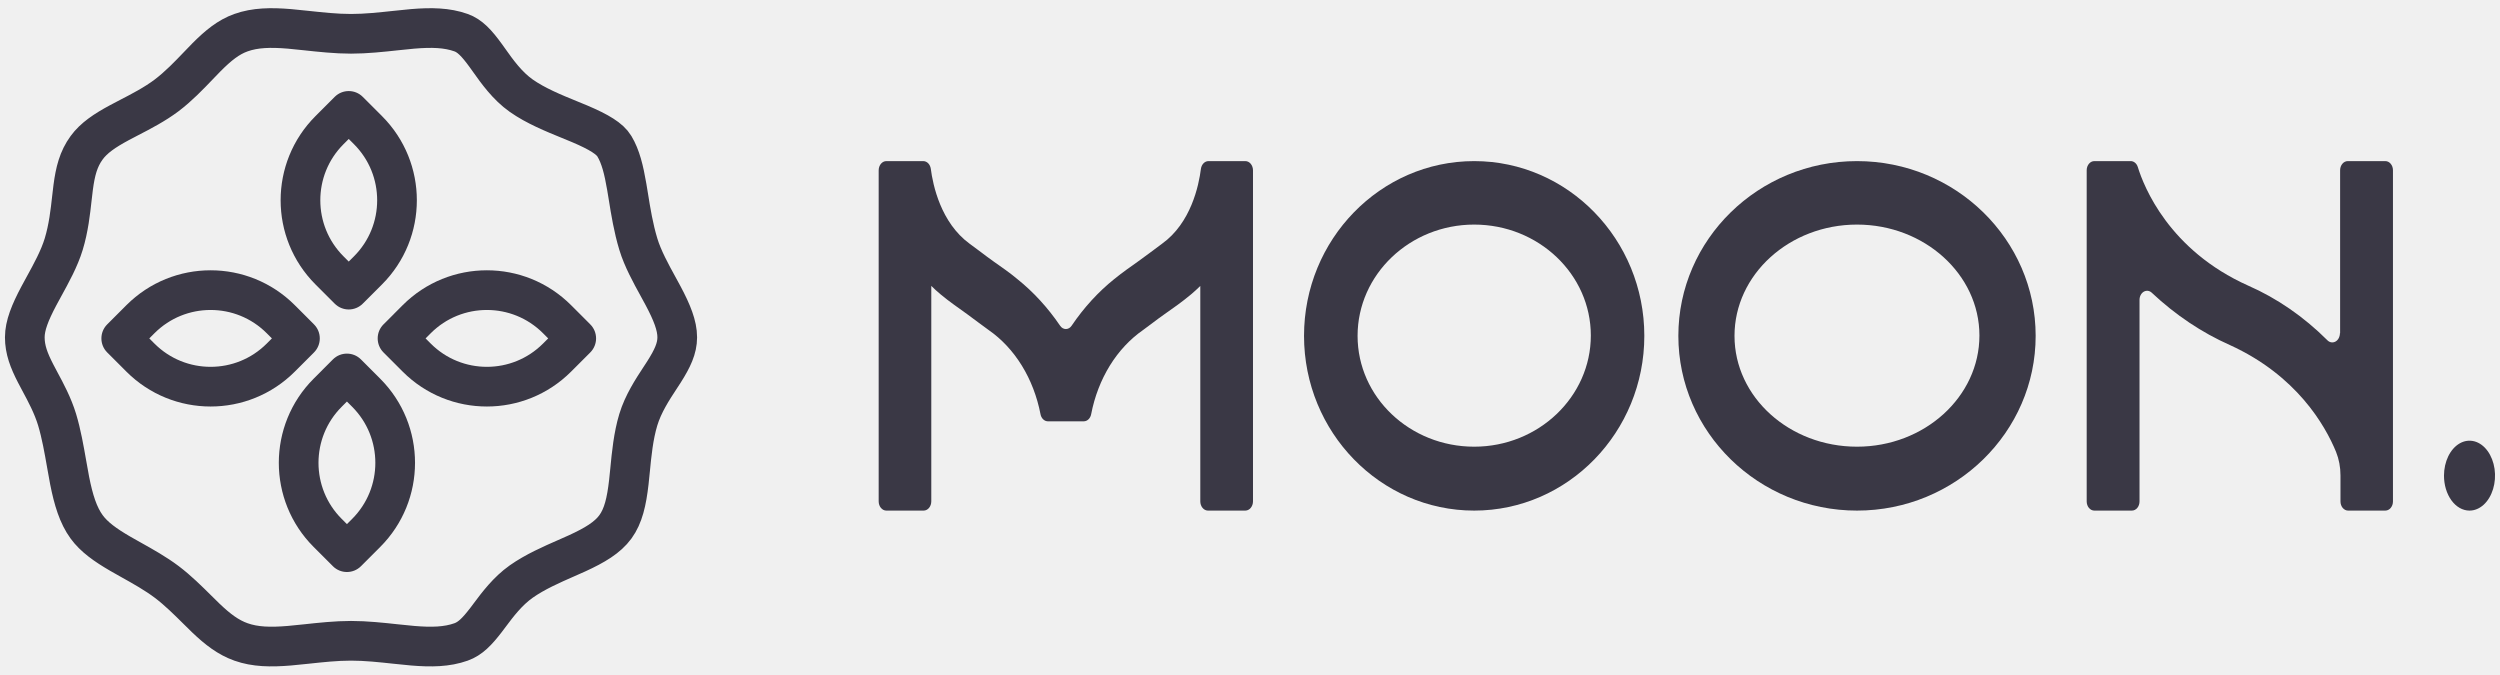
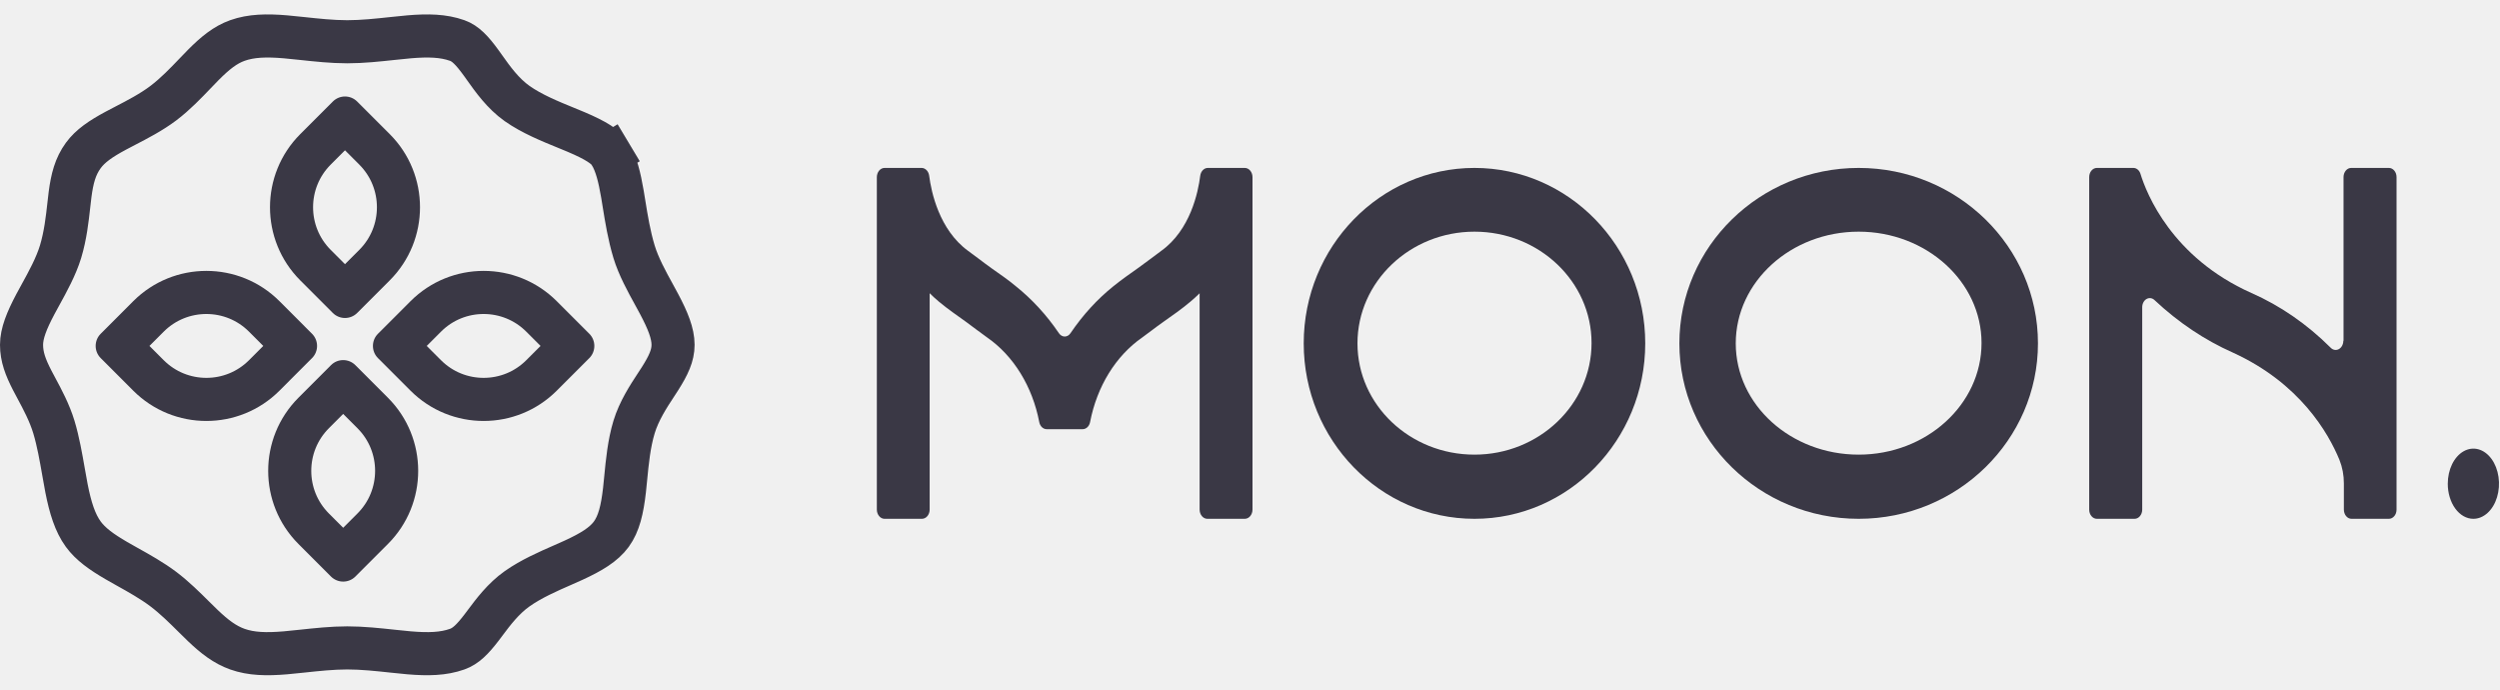
- <svg xmlns="http://www.w3.org/2000/svg" width="126" height="34" viewBox="0 0 126 34" fill="none">
-   <mask id="path-1-inside-1_1_903" fill="white">
-     <path d="M5.403 17.763C5.013 17.372 5.013 16.739 5.403 16.349L6.371 15.38C8.715 13.037 12.514 13.037 14.857 15.38L15.825 16.349C16.215 16.739 16.215 17.372 15.825 17.763L14.857 18.731C12.514 21.074 8.715 21.074 6.371 18.731L5.403 17.763Z" />
+ <svg xmlns="http://www.w3.org/2000/svg" width="145" height="40" viewBox="0 0 145 40" fill="none">
+   <mask id="path-1-inside-1_1_572" fill="white">
+     <path d="M5.844 20.771C5.453 20.381 5.453 19.747 5.844 19.357L7.731 17.469C10.075 15.126 13.874 15.126 16.217 17.469L18.104 19.357C18.495 19.747 18.495 20.381 18.104 20.771L16.217 22.659C13.874 25.002 10.075 25.002 7.731 22.659L5.844 20.771Z" />
  </mask>
-   <path d="M5.403 17.763C5.013 17.372 5.013 16.739 5.403 16.349L6.371 15.38C8.715 13.037 12.514 13.037 14.857 15.38L15.825 16.349C16.215 16.739 16.215 17.372 15.825 17.763L14.857 18.731C12.514 21.074 8.715 21.074 6.371 18.731L5.403 17.763Z" stroke="#3A3845" stroke-width="4" mask="url(#path-1-inside-1_1_903)" />
-   <mask id="path-2-inside-2_1_903" fill="white">
-     <path d="M19.328 17.763C18.938 17.372 18.938 16.739 19.328 16.349L20.296 15.38C22.639 13.037 26.438 13.037 28.782 15.38L29.75 16.349C30.14 16.739 30.14 17.372 29.75 17.763L28.782 18.731C26.438 21.074 22.639 21.074 20.296 18.731L19.328 17.763Z" />
+   <path d="M5.844 20.771C5.453 20.381 5.453 19.747 5.844 19.357L7.731 17.469C10.075 15.126 13.874 15.126 16.217 17.469L18.104 19.357C18.495 19.747 18.495 20.381 18.104 20.771L16.217 22.659C13.874 25.002 10.075 25.002 7.731 22.659L5.844 20.771Z" stroke="#3A3845" stroke-width="5" mask="url(#path-1-inside-1_1_572)" />
+   <mask id="path-2-inside-2_1_572" fill="white">
+     <path d="M21.932 20.771C21.541 20.381 21.541 19.747 21.932 19.357L23.82 17.469C26.163 15.126 29.962 15.126 32.305 17.469L34.193 19.357C34.583 19.747 34.583 20.381 34.193 20.771L32.305 22.659C29.962 25.002 26.163 25.002 23.82 22.659L21.932 20.771Z" />
  </mask>
-   <path d="M19.328 17.763C18.938 17.372 18.938 16.739 19.328 16.349L20.296 15.38C22.639 13.037 26.438 13.037 28.782 15.38L29.75 16.349C30.14 16.739 30.14 17.372 29.75 17.763L28.782 18.731C26.438 21.074 22.639 21.074 20.296 18.731L19.328 17.763Z" stroke="#3A3845" stroke-width="4" mask="url(#path-2-inside-2_1_903)" />
-   <mask id="path-3-inside-3_1_903" fill="white">
-     <path d="M16.869 4.882C17.26 4.492 17.893 4.492 18.283 4.882L19.252 5.851C21.595 8.194 21.595 11.993 19.252 14.336L18.283 15.304C17.893 15.695 17.26 15.695 16.869 15.304L15.901 14.336C13.558 11.993 13.558 8.194 15.901 5.851L16.869 4.882Z" />
+   <path d="M21.932 20.771C21.541 20.381 21.541 19.747 21.932 19.357L23.82 17.469C26.163 15.126 29.962 15.126 32.305 17.469L34.193 19.357C34.583 19.747 34.583 20.381 34.193 20.771L32.305 22.659C29.962 25.002 26.163 25.002 23.82 22.659L21.932 20.771Z" stroke="#3A3845" stroke-width="5" mask="url(#path-2-inside-2_1_572)" />
+   <mask id="path-3-inside-3_1_572" fill="white">
+     <path d="M19.311 5.89C19.702 5.499 20.335 5.499 20.725 5.89L22.613 7.777C24.956 10.121 24.956 13.92 22.613 16.263L20.725 18.151C20.335 18.541 19.702 18.541 19.311 18.151L17.423 16.263C15.08 13.92 15.08 10.121 17.423 7.777L19.311 5.89Z" />
  </mask>
-   <path d="M16.869 4.882C17.26 4.492 17.893 4.492 18.283 4.882L19.252 5.851C21.595 8.194 21.595 11.993 19.252 14.336L18.283 15.304C17.893 15.695 17.26 15.695 16.869 15.304L15.901 14.336C13.558 11.993 13.558 8.194 15.901 5.851L16.869 4.882Z" stroke="#3A3845" stroke-width="4" mask="url(#path-3-inside-3_1_903)" />
-   <mask id="path-4-inside-4_1_903" fill="white">
-     <path d="M16.778 18.115C17.168 17.725 17.802 17.725 18.192 18.115L19.16 19.084C21.503 21.427 21.503 25.226 19.16 27.569L18.192 28.537C17.802 28.927 17.168 28.927 16.778 28.537L15.81 27.569C13.466 25.226 13.466 21.427 15.81 19.084L16.778 18.115Z" />
+   <path d="M19.311 5.89C19.702 5.499 20.335 5.499 20.725 5.89L22.613 7.777C24.956 10.121 24.956 13.92 22.613 16.263L20.725 18.151C20.335 18.541 19.702 18.541 19.311 18.151L17.423 16.263C15.08 13.92 15.08 10.121 17.423 7.777L19.311 5.89Z" stroke="#3A3845" stroke-width="5" mask="url(#path-3-inside-3_1_572)" />
+   <mask id="path-4-inside-4_1_572" fill="white">
+     <path d="M19.205 21.179C19.596 20.788 20.229 20.788 20.62 21.179L22.507 23.067C24.851 25.41 24.851 29.209 22.507 31.552L20.62 33.44C20.229 33.83 19.596 33.83 19.205 33.44L17.318 31.552C14.975 29.209 14.975 25.41 17.318 23.067L19.205 21.179Z" />
  </mask>
-   <path d="M16.778 18.115C17.168 17.725 17.802 17.725 18.192 18.115L19.16 19.084C21.503 21.427 21.503 25.226 19.16 27.569L18.192 28.537C17.802 28.927 17.168 28.927 16.778 28.537L15.81 27.569C13.466 25.226 13.466 21.427 15.81 19.084L16.778 18.115Z" stroke="#3A3845" stroke-width="4" mask="url(#path-4-inside-4_1_903)" />
-   <path d="M34.133 17C34.133 17.562 33.892 18.07 33.465 18.744C33.402 18.844 33.332 18.95 33.258 19.062C32.885 19.631 32.414 20.351 32.171 21.152C31.921 21.979 31.832 22.9 31.756 23.691C31.735 23.905 31.715 24.111 31.693 24.302C31.581 25.282 31.415 26.008 31.016 26.554C30.62 27.096 29.977 27.48 29.082 27.89C28.91 27.969 28.724 28.05 28.53 28.135C27.805 28.453 26.963 28.822 26.27 29.31C25.583 29.795 25.075 30.475 24.685 30.996C24.62 31.083 24.559 31.166 24.5 31.242C24.041 31.84 23.696 32.191 23.237 32.354C22.523 32.608 21.742 32.623 20.799 32.544C20.535 32.522 20.244 32.491 19.938 32.458C19.234 32.382 18.446 32.296 17.692 32.296C16.937 32.296 16.149 32.382 15.445 32.458C15.139 32.491 14.848 32.522 14.584 32.544C13.641 32.623 12.86 32.608 12.146 32.354C11.496 32.123 10.968 31.713 10.386 31.16C10.244 31.024 10.091 30.873 9.93 30.712C9.481 30.267 8.965 29.754 8.404 29.33C7.847 28.909 7.188 28.541 6.605 28.216C6.409 28.106 6.222 28.002 6.05 27.902C5.306 27.469 4.741 27.066 4.367 26.554C3.938 25.967 3.703 25.193 3.51 24.221C3.459 23.963 3.41 23.681 3.359 23.387C3.232 22.662 3.092 21.861 2.878 21.152C2.661 20.436 2.304 19.773 2.01 19.227C1.933 19.084 1.86 18.948 1.796 18.822C1.459 18.168 1.25 17.625 1.25 17C1.25 16.403 1.518 15.745 1.957 14.917C2.037 14.766 2.125 14.606 2.216 14.44C2.575 13.787 2.992 13.03 3.212 12.303C3.457 11.495 3.548 10.675 3.623 9.993C3.645 9.797 3.665 9.613 3.688 9.444C3.795 8.636 3.951 8.015 4.367 7.446C4.73 6.949 5.278 6.581 6.021 6.181C6.172 6.099 6.335 6.015 6.507 5.926C7.11 5.614 7.81 5.252 8.404 4.803C8.996 4.355 9.532 3.796 9.994 3.313C10.139 3.161 10.276 3.018 10.406 2.887C10.994 2.297 11.515 1.87 12.146 1.646C12.86 1.392 13.641 1.377 14.584 1.455C14.848 1.477 15.139 1.509 15.445 1.542C16.149 1.618 16.937 1.704 17.692 1.704C18.446 1.704 19.234 1.618 19.938 1.542C20.244 1.509 20.535 1.477 20.799 1.455C21.742 1.377 22.523 1.392 23.237 1.646C23.677 1.802 24.019 2.163 24.485 2.804C24.541 2.881 24.599 2.963 24.661 3.05C25.052 3.601 25.566 4.326 26.27 4.822C26.993 5.332 27.919 5.709 28.696 6.026C28.878 6.1 29.053 6.171 29.215 6.24C30.194 6.656 30.738 6.99 30.965 7.37C31.279 7.893 31.44 8.55 31.59 9.424C31.618 9.585 31.645 9.756 31.674 9.933C31.79 10.655 31.924 11.488 32.171 12.303C32.391 13.03 32.808 13.787 33.167 14.44C33.258 14.606 33.346 14.766 33.426 14.917C33.865 15.745 34.133 16.403 34.133 17Z" stroke="#3A3845" stroke-width="2" />
-   <path d="M62.764 8.12C62.866 8.12 62.964 8.168 63.036 8.254C63.108 8.341 63.15 8.458 63.151 8.581V25.268C63.151 25.391 63.11 25.509 63.038 25.596C62.967 25.683 62.869 25.733 62.767 25.734H60.878C60.776 25.733 60.679 25.683 60.607 25.596C60.535 25.509 60.495 25.391 60.495 25.268V14.413C60.346 14.558 60.193 14.698 60.035 14.832C59.585 15.21 59.129 15.528 58.686 15.839C58.243 16.149 57.951 16.392 57.602 16.639C56.95 17.093 56.382 17.703 55.933 18.431C55.485 19.16 55.165 19.991 54.995 20.874C54.976 20.977 54.928 21.069 54.86 21.134C54.791 21.2 54.706 21.235 54.619 21.235H52.817C52.729 21.235 52.644 21.2 52.576 21.134C52.507 21.069 52.46 20.977 52.441 20.874C52.27 19.99 51.951 19.157 51.502 18.428C51.053 17.699 50.484 17.089 49.83 16.635C49.481 16.388 49.133 16.115 48.746 15.834C48.359 15.553 47.847 15.206 47.397 14.828C47.239 14.697 47.086 14.557 46.937 14.409V25.268C46.937 25.391 46.897 25.509 46.825 25.596C46.753 25.683 46.656 25.733 46.554 25.734H44.668C44.566 25.733 44.469 25.683 44.397 25.596C44.325 25.509 44.285 25.391 44.285 25.268V8.585C44.285 8.462 44.326 8.343 44.398 8.256C44.471 8.169 44.569 8.12 44.672 8.12H46.536C46.627 8.121 46.715 8.161 46.784 8.232C46.852 8.304 46.898 8.402 46.913 8.51C47.017 9.323 47.415 11.222 48.868 12.283C49.252 12.556 49.631 12.862 50.05 13.159C50.468 13.457 50.876 13.73 51.273 14.065C52.084 14.714 52.81 15.505 53.427 16.413C53.462 16.466 53.506 16.509 53.557 16.539C53.608 16.568 53.663 16.584 53.72 16.584C53.776 16.584 53.831 16.568 53.882 16.539C53.933 16.509 53.977 16.466 54.012 16.413C54.627 15.504 55.352 14.711 56.163 14.061C56.577 13.725 57.01 13.424 57.389 13.155C57.769 12.887 58.195 12.556 58.568 12.283C60.024 11.239 60.422 9.348 60.526 8.51C60.541 8.402 60.587 8.304 60.656 8.232C60.724 8.161 60.812 8.121 60.903 8.12H62.764Z" fill="#3A3845" />
-   <path d="M82.874 16.927C82.874 21.779 79.028 25.734 74.299 25.734C69.569 25.734 65.723 21.783 65.723 16.927C65.723 12.07 69.569 8.12 74.299 8.12C79.028 8.12 82.874 12.07 82.874 16.927ZM74.299 11.319C71.058 11.319 68.422 13.836 68.422 16.927C68.422 20.017 71.058 22.513 74.299 22.513C77.539 22.513 80.178 19.997 80.178 16.91C80.178 13.823 77.539 11.319 74.299 11.319Z" fill="#3A3845" />
-   <path d="M102.597 16.927C102.597 21.779 98.559 25.734 93.593 25.734C88.627 25.734 84.589 21.783 84.589 16.927C84.589 12.07 88.627 8.12 93.593 8.12C98.559 8.12 102.597 12.07 102.597 16.927ZM93.593 11.319C90.19 11.319 87.419 13.836 87.419 16.927C87.419 20.017 90.19 22.513 93.593 22.513C96.995 22.513 99.763 19.997 99.763 16.91C99.763 13.823 96.984 11.319 93.593 11.319Z" fill="#3A3845" />
-   <path d="M117.942 16.797V8.581C117.942 8.52 117.952 8.46 117.971 8.404C117.991 8.348 118.019 8.298 118.055 8.255C118.09 8.212 118.133 8.178 118.179 8.155C118.226 8.132 118.276 8.12 118.326 8.12H120.22C120.271 8.12 120.321 8.132 120.368 8.155C120.414 8.178 120.457 8.212 120.492 8.255C120.528 8.298 120.556 8.348 120.576 8.404C120.595 8.46 120.605 8.52 120.605 8.581V25.272C120.605 25.333 120.595 25.393 120.576 25.449C120.556 25.505 120.528 25.556 120.492 25.599C120.457 25.641 120.414 25.675 120.368 25.698C120.321 25.722 120.271 25.734 120.22 25.734H118.344C118.293 25.734 118.243 25.722 118.197 25.698C118.15 25.675 118.108 25.641 118.072 25.599C118.036 25.556 118.008 25.505 117.989 25.449C117.969 25.393 117.96 25.333 117.96 25.272V23.96C117.961 23.549 117.885 23.143 117.736 22.773C117.18 21.422 115.744 18.923 112.389 17.392C110.972 16.764 109.645 15.875 108.454 14.758C108.398 14.703 108.33 14.669 108.258 14.658C108.186 14.648 108.113 14.663 108.047 14.701C107.982 14.739 107.927 14.798 107.889 14.872C107.851 14.946 107.831 15.032 107.832 15.119V25.272C107.832 25.395 107.792 25.512 107.72 25.599C107.648 25.685 107.55 25.734 107.448 25.734H105.554C105.452 25.734 105.354 25.685 105.282 25.599C105.21 25.512 105.169 25.395 105.169 25.272V8.581C105.169 8.459 105.21 8.341 105.282 8.255C105.354 8.168 105.452 8.12 105.554 8.12H107.395C107.472 8.121 107.546 8.151 107.608 8.204C107.671 8.257 107.718 8.331 107.745 8.417C108.049 9.407 109.314 12.611 113.315 14.398C114.763 15.033 116.11 15.962 117.296 17.145C117.351 17.203 117.42 17.24 117.492 17.253C117.565 17.265 117.64 17.252 117.707 17.216C117.774 17.179 117.83 17.12 117.87 17.046C117.91 16.971 117.931 16.885 117.932 16.797H117.942Z" fill="#3A3845" />
-   <path d="M123.177 23.972C123.177 23.624 123.253 23.283 123.394 22.993C123.536 22.704 123.737 22.478 123.972 22.345C124.207 22.211 124.466 22.177 124.716 22.245C124.965 22.313 125.195 22.482 125.374 22.728C125.554 22.975 125.676 23.289 125.726 23.631C125.775 23.973 125.749 24.328 125.651 24.649C125.553 24.971 125.388 25.246 125.176 25.439C124.964 25.632 124.715 25.735 124.461 25.734C124.292 25.734 124.125 25.688 123.969 25.6C123.813 25.511 123.671 25.381 123.552 25.218C123.433 25.054 123.339 24.86 123.274 24.646C123.21 24.432 123.177 24.203 123.177 23.972Z" fill="#3A3845" />
+   <path d="M19.205 21.179C19.596 20.788 20.229 20.788 20.62 21.179L22.507 23.067C24.851 25.41 24.851 29.209 22.507 31.552L20.62 33.44C20.229 33.83 19.596 33.83 19.205 33.44L17.318 31.552C14.975 29.209 14.975 25.41 17.318 23.067L19.205 21.179Z" stroke="#3A3845" stroke-width="5" mask="url(#path-4-inside-4_1_572)" />
+   <path d="M39.053 20C39.053 20.621 38.788 21.188 38.296 21.964C38.224 22.077 38.145 22.199 38.06 22.327C37.629 22.984 37.075 23.83 36.79 24.77C36.498 25.735 36.394 26.812 36.306 27.727C36.282 27.973 36.259 28.208 36.235 28.426C36.105 29.556 35.915 30.373 35.47 30.983C35.028 31.587 34.305 32.022 33.272 32.496C33.076 32.586 32.864 32.679 32.641 32.777C31.803 33.144 30.818 33.575 30.009 34.146C29.201 34.715 28.604 35.515 28.154 36.117C28.08 36.216 28.01 36.31 27.943 36.397C27.414 37.087 27.029 37.472 26.527 37.651C25.722 37.937 24.836 37.956 23.75 37.865C23.449 37.84 23.116 37.804 22.764 37.766C21.948 37.678 21.028 37.578 20.151 37.578C19.275 37.578 18.355 37.678 17.538 37.766C17.187 37.804 16.854 37.84 16.553 37.865C15.467 37.956 14.581 37.937 13.775 37.651C13.044 37.391 12.446 36.927 11.777 36.291C11.615 36.137 11.44 35.964 11.255 35.78C10.736 35.264 10.132 34.664 9.478 34.17C8.828 33.679 8.058 33.249 7.383 32.873C7.158 32.747 6.944 32.628 6.749 32.514C5.892 32.015 5.253 31.558 4.833 30.983C4.35 30.322 4.081 29.445 3.859 28.325C3.801 28.031 3.745 27.708 3.686 27.369C3.539 26.53 3.376 25.595 3.127 24.77C2.873 23.932 2.454 23.155 2.115 22.523C2.026 22.359 1.943 22.205 1.87 22.062C1.483 21.31 1.25 20.699 1.25 20C1.25 19.336 1.548 18.594 2.055 17.638C2.146 17.466 2.247 17.284 2.352 17.093C2.767 16.339 3.255 15.451 3.513 14.601C3.798 13.658 3.904 12.698 3.992 11.909C4.017 11.685 4.04 11.474 4.065 11.282C4.188 10.354 4.367 9.656 4.833 9.017C5.239 8.461 5.856 8.044 6.713 7.583C6.884 7.49 7.071 7.394 7.268 7.292C7.965 6.931 8.785 6.507 9.478 5.983C10.169 5.461 10.796 4.806 11.33 4.248C11.496 4.074 11.654 3.909 11.801 3.761C12.478 3.081 13.068 2.601 13.775 2.349C14.581 2.063 15.467 2.044 16.553 2.135C16.854 2.16 17.187 2.196 17.538 2.234C18.355 2.322 19.275 2.422 20.151 2.422C21.028 2.422 21.948 2.322 22.764 2.234C23.116 2.196 23.449 2.16 23.75 2.135C24.836 2.044 25.722 2.063 26.527 2.349C27.005 2.519 27.385 2.913 27.924 3.654C27.987 3.741 28.054 3.835 28.125 3.935C28.576 4.571 29.18 5.424 30.009 6.008C30.854 6.603 31.936 7.044 32.835 7.41C33.044 7.496 33.244 7.577 33.428 7.655C34.563 8.137 35.162 8.514 35.407 8.922L36.479 8.28L35.407 8.922C35.758 9.51 35.943 10.254 36.116 11.262C36.148 11.448 36.179 11.643 36.212 11.847C36.347 12.682 36.503 13.652 36.79 14.601C37.048 15.451 37.536 16.339 37.951 17.093C38.056 17.284 38.157 17.466 38.247 17.638C38.754 18.594 39.053 19.336 39.053 20Z" stroke="#3A3845" stroke-width="2.5" />
+   <path d="M72.227 9.74C72.345 9.74 72.458 9.796 72.542 9.896C72.625 9.995 72.673 10.131 72.674 10.273V29.553C72.674 29.695 72.627 29.831 72.545 29.931C72.462 30.032 72.349 30.089 72.231 30.091H70.049C69.931 30.089 69.818 30.032 69.735 29.931C69.652 29.831 69.606 29.695 69.606 29.553V17.011C69.434 17.179 69.257 17.34 69.074 17.495C68.555 17.931 68.027 18.3 67.516 18.658C67.004 19.017 66.666 19.297 66.263 19.583C65.51 20.107 64.853 20.812 64.335 21.653C63.817 22.495 63.448 23.456 63.251 24.476C63.229 24.595 63.174 24.701 63.095 24.777C63.016 24.852 62.918 24.893 62.816 24.893H60.735C60.634 24.893 60.535 24.852 60.456 24.777C60.377 24.701 60.322 24.595 60.3 24.476C60.103 23.454 59.734 22.493 59.215 21.65C58.696 20.808 58.039 20.102 57.284 19.578C56.881 19.293 56.478 18.978 56.032 18.653C55.584 18.329 54.992 17.927 54.473 17.491C54.291 17.339 54.113 17.177 53.942 17.006V29.553C53.942 29.695 53.895 29.831 53.812 29.931C53.729 30.032 53.617 30.089 53.499 30.091H51.32C51.202 30.089 51.09 30.032 51.007 29.931C50.924 29.831 50.877 29.695 50.877 29.553V10.277C50.877 10.135 50.924 9.998 51.008 9.897C51.092 9.796 51.206 9.74 51.324 9.74H53.478C53.583 9.741 53.684 9.788 53.764 9.87C53.843 9.952 53.896 10.066 53.913 10.19C54.034 11.13 54.493 13.325 56.172 14.55C56.615 14.865 57.054 15.219 57.538 15.563C58.021 15.906 58.492 16.221 58.951 16.609C59.888 17.359 60.727 18.273 61.439 19.322C61.48 19.383 61.531 19.433 61.59 19.467C61.648 19.501 61.712 19.519 61.778 19.519C61.843 19.519 61.907 19.501 61.966 19.467C62.024 19.433 62.076 19.383 62.116 19.322C62.827 18.272 63.664 17.356 64.6 16.604C65.08 16.217 65.579 15.868 66.018 15.558C66.457 15.248 66.948 14.865 67.379 14.55C69.062 13.344 69.521 11.159 69.642 10.19C69.659 10.066 69.712 9.952 69.791 9.87C69.871 9.788 69.972 9.741 70.077 9.74H72.227Z" fill="#3A3845" />
+   <path d="M95.462 19.915C95.462 25.521 91.019 30.091 85.554 30.091C80.089 30.091 75.646 25.526 75.646 19.915C75.646 14.304 80.089 9.74 85.554 9.74C91.019 9.74 95.462 14.304 95.462 19.915ZM85.554 13.437C81.81 13.437 78.765 16.344 78.765 19.915C78.765 23.486 81.81 26.369 85.554 26.369C89.298 26.369 92.347 23.462 92.347 19.896C92.347 16.33 89.298 13.437 85.554 13.437Z" fill="#3A3845" />
+   <path d="M118.249 19.915C118.249 25.521 113.584 30.091 107.846 30.091C102.108 30.091 97.443 25.526 97.443 19.915C97.443 14.304 102.108 9.74 107.846 9.74C113.584 9.74 118.249 14.304 118.249 19.915ZM107.846 13.437C103.915 13.437 100.714 16.344 100.714 19.915C100.714 23.486 103.915 26.369 107.846 26.369C111.777 26.369 114.975 23.462 114.975 19.896C114.975 16.33 111.765 13.437 107.846 13.437Z" fill="#3A3845" />
+   <path d="M135.979 19.765V10.273C135.979 10.203 135.99 10.133 136.013 10.069C136.035 10.004 136.068 9.945 136.109 9.896C136.15 9.846 136.199 9.807 136.253 9.78C136.307 9.754 136.365 9.74 136.423 9.74H138.611C138.67 9.74 138.727 9.754 138.781 9.78C138.835 9.807 138.884 9.846 138.925 9.896C138.967 9.945 138.999 10.004 139.022 10.069C139.044 10.133 139.055 10.203 139.055 10.273V29.558C139.055 29.628 139.044 29.697 139.022 29.762C138.999 29.826 138.967 29.885 138.925 29.934C138.884 29.984 138.835 30.023 138.781 30.05C138.727 30.077 138.67 30.091 138.611 30.091H136.443C136.385 30.091 136.327 30.077 136.273 30.05C136.219 30.023 136.17 29.984 136.129 29.934C136.088 29.885 136.055 29.826 136.033 29.762C136.01 29.697 135.999 29.628 135.999 29.558V28.041C136.001 27.566 135.913 27.097 135.741 26.67C135.099 25.11 133.439 22.222 129.563 20.453C127.926 19.727 126.392 18.7 125.017 17.41C124.952 17.346 124.873 17.306 124.79 17.294C124.707 17.283 124.622 17.3 124.547 17.343C124.471 17.387 124.408 17.456 124.364 17.541C124.32 17.627 124.297 17.726 124.298 17.827V29.558C124.298 29.699 124.251 29.835 124.168 29.934C124.085 30.035 123.972 30.091 123.854 30.091H121.666C121.548 30.091 121.435 30.035 121.352 29.934C121.268 29.835 121.222 29.699 121.222 29.558V10.273C121.222 10.131 121.268 9.996 121.352 9.896C121.435 9.796 121.548 9.74 121.666 9.74H123.794C123.882 9.742 123.968 9.776 124.04 9.837C124.112 9.899 124.167 9.984 124.197 10.084C124.549 11.227 126.01 14.929 130.633 16.993C132.306 17.728 133.862 18.801 135.232 20.167C135.296 20.234 135.375 20.277 135.459 20.292C135.544 20.306 135.629 20.291 135.707 20.249C135.784 20.207 135.85 20.139 135.896 20.053C135.942 19.967 135.967 19.867 135.967 19.765H135.979Z" fill="#3A3845" />
+   <path d="M142.028 28.056C142.028 27.653 142.115 27.259 142.278 26.924C142.442 26.59 142.674 26.329 142.946 26.175C143.218 26.021 143.517 25.981 143.805 26.06C144.094 26.139 144.358 26.333 144.566 26.618C144.774 26.903 144.915 27.267 144.972 27.662C145.029 28.057 144.999 28.466 144.886 28.838C144.773 29.21 144.582 29.527 144.337 29.75C144.092 29.973 143.804 30.092 143.51 30.091C143.315 30.091 143.122 30.038 142.942 29.936C142.762 29.833 142.598 29.683 142.461 29.494C142.323 29.305 142.214 29.081 142.14 28.834C142.065 28.587 142.027 28.323 142.028 28.056Z" fill="#3A3845" />
</svg>
